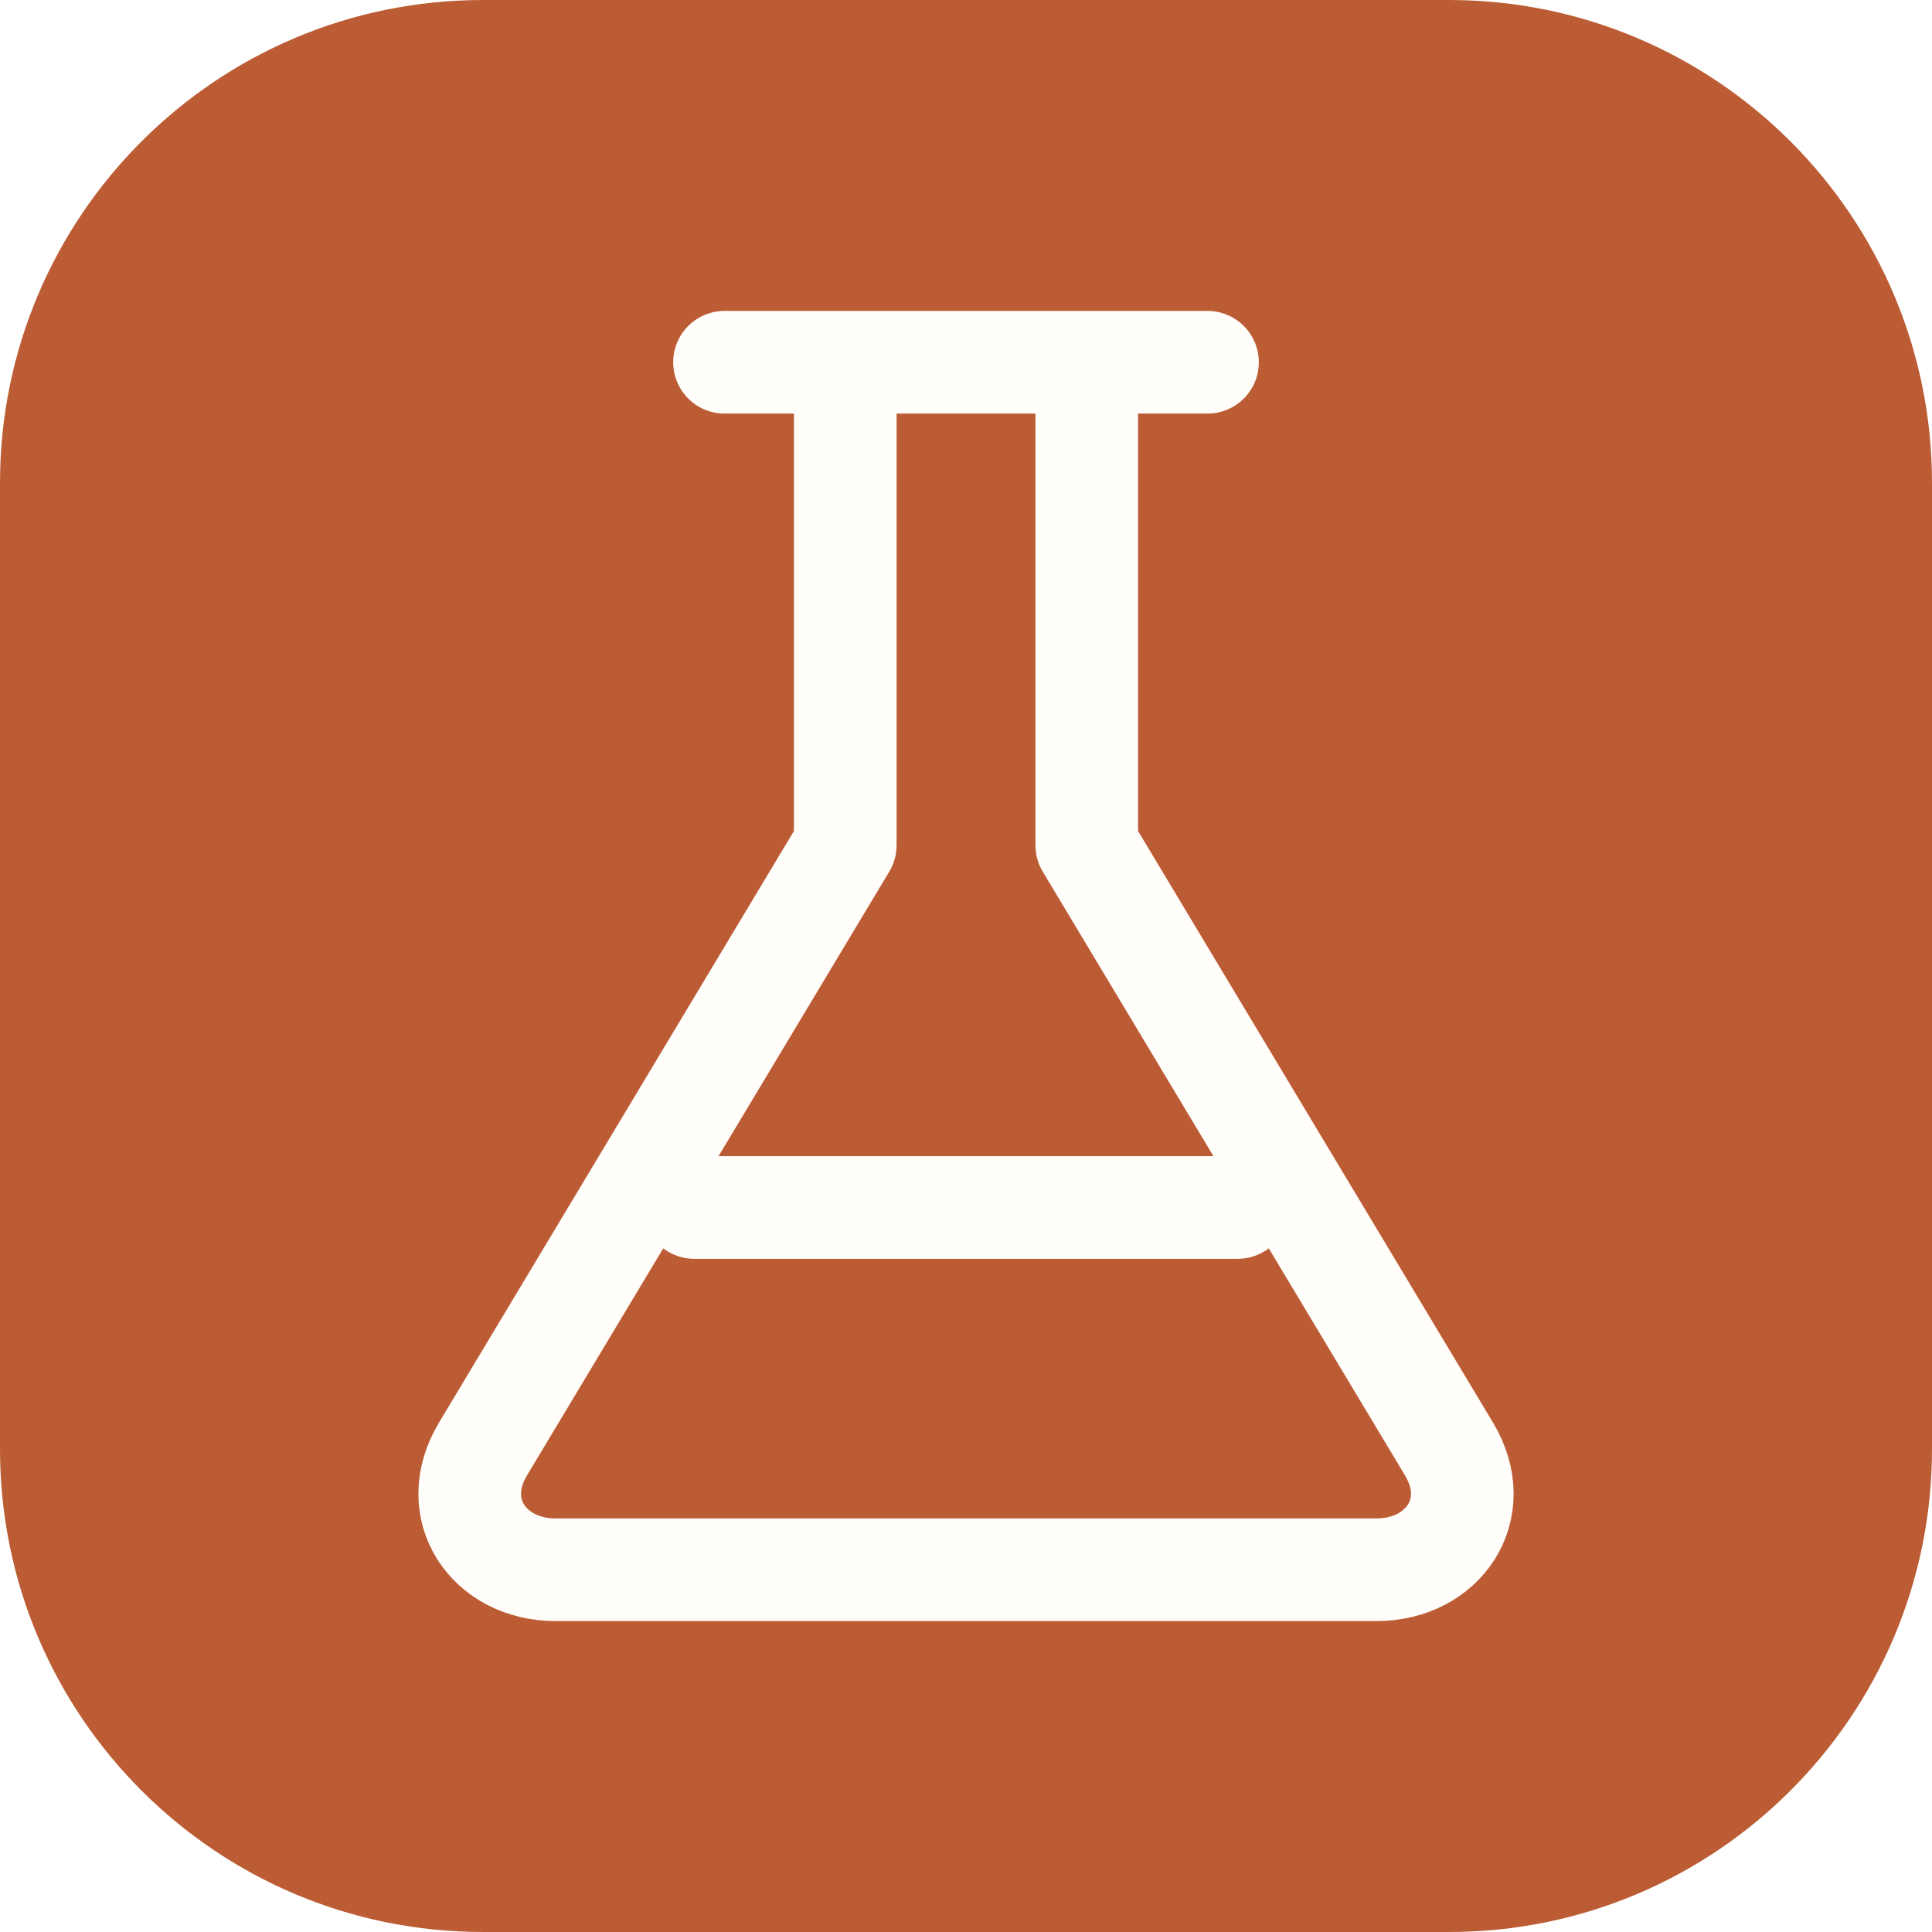
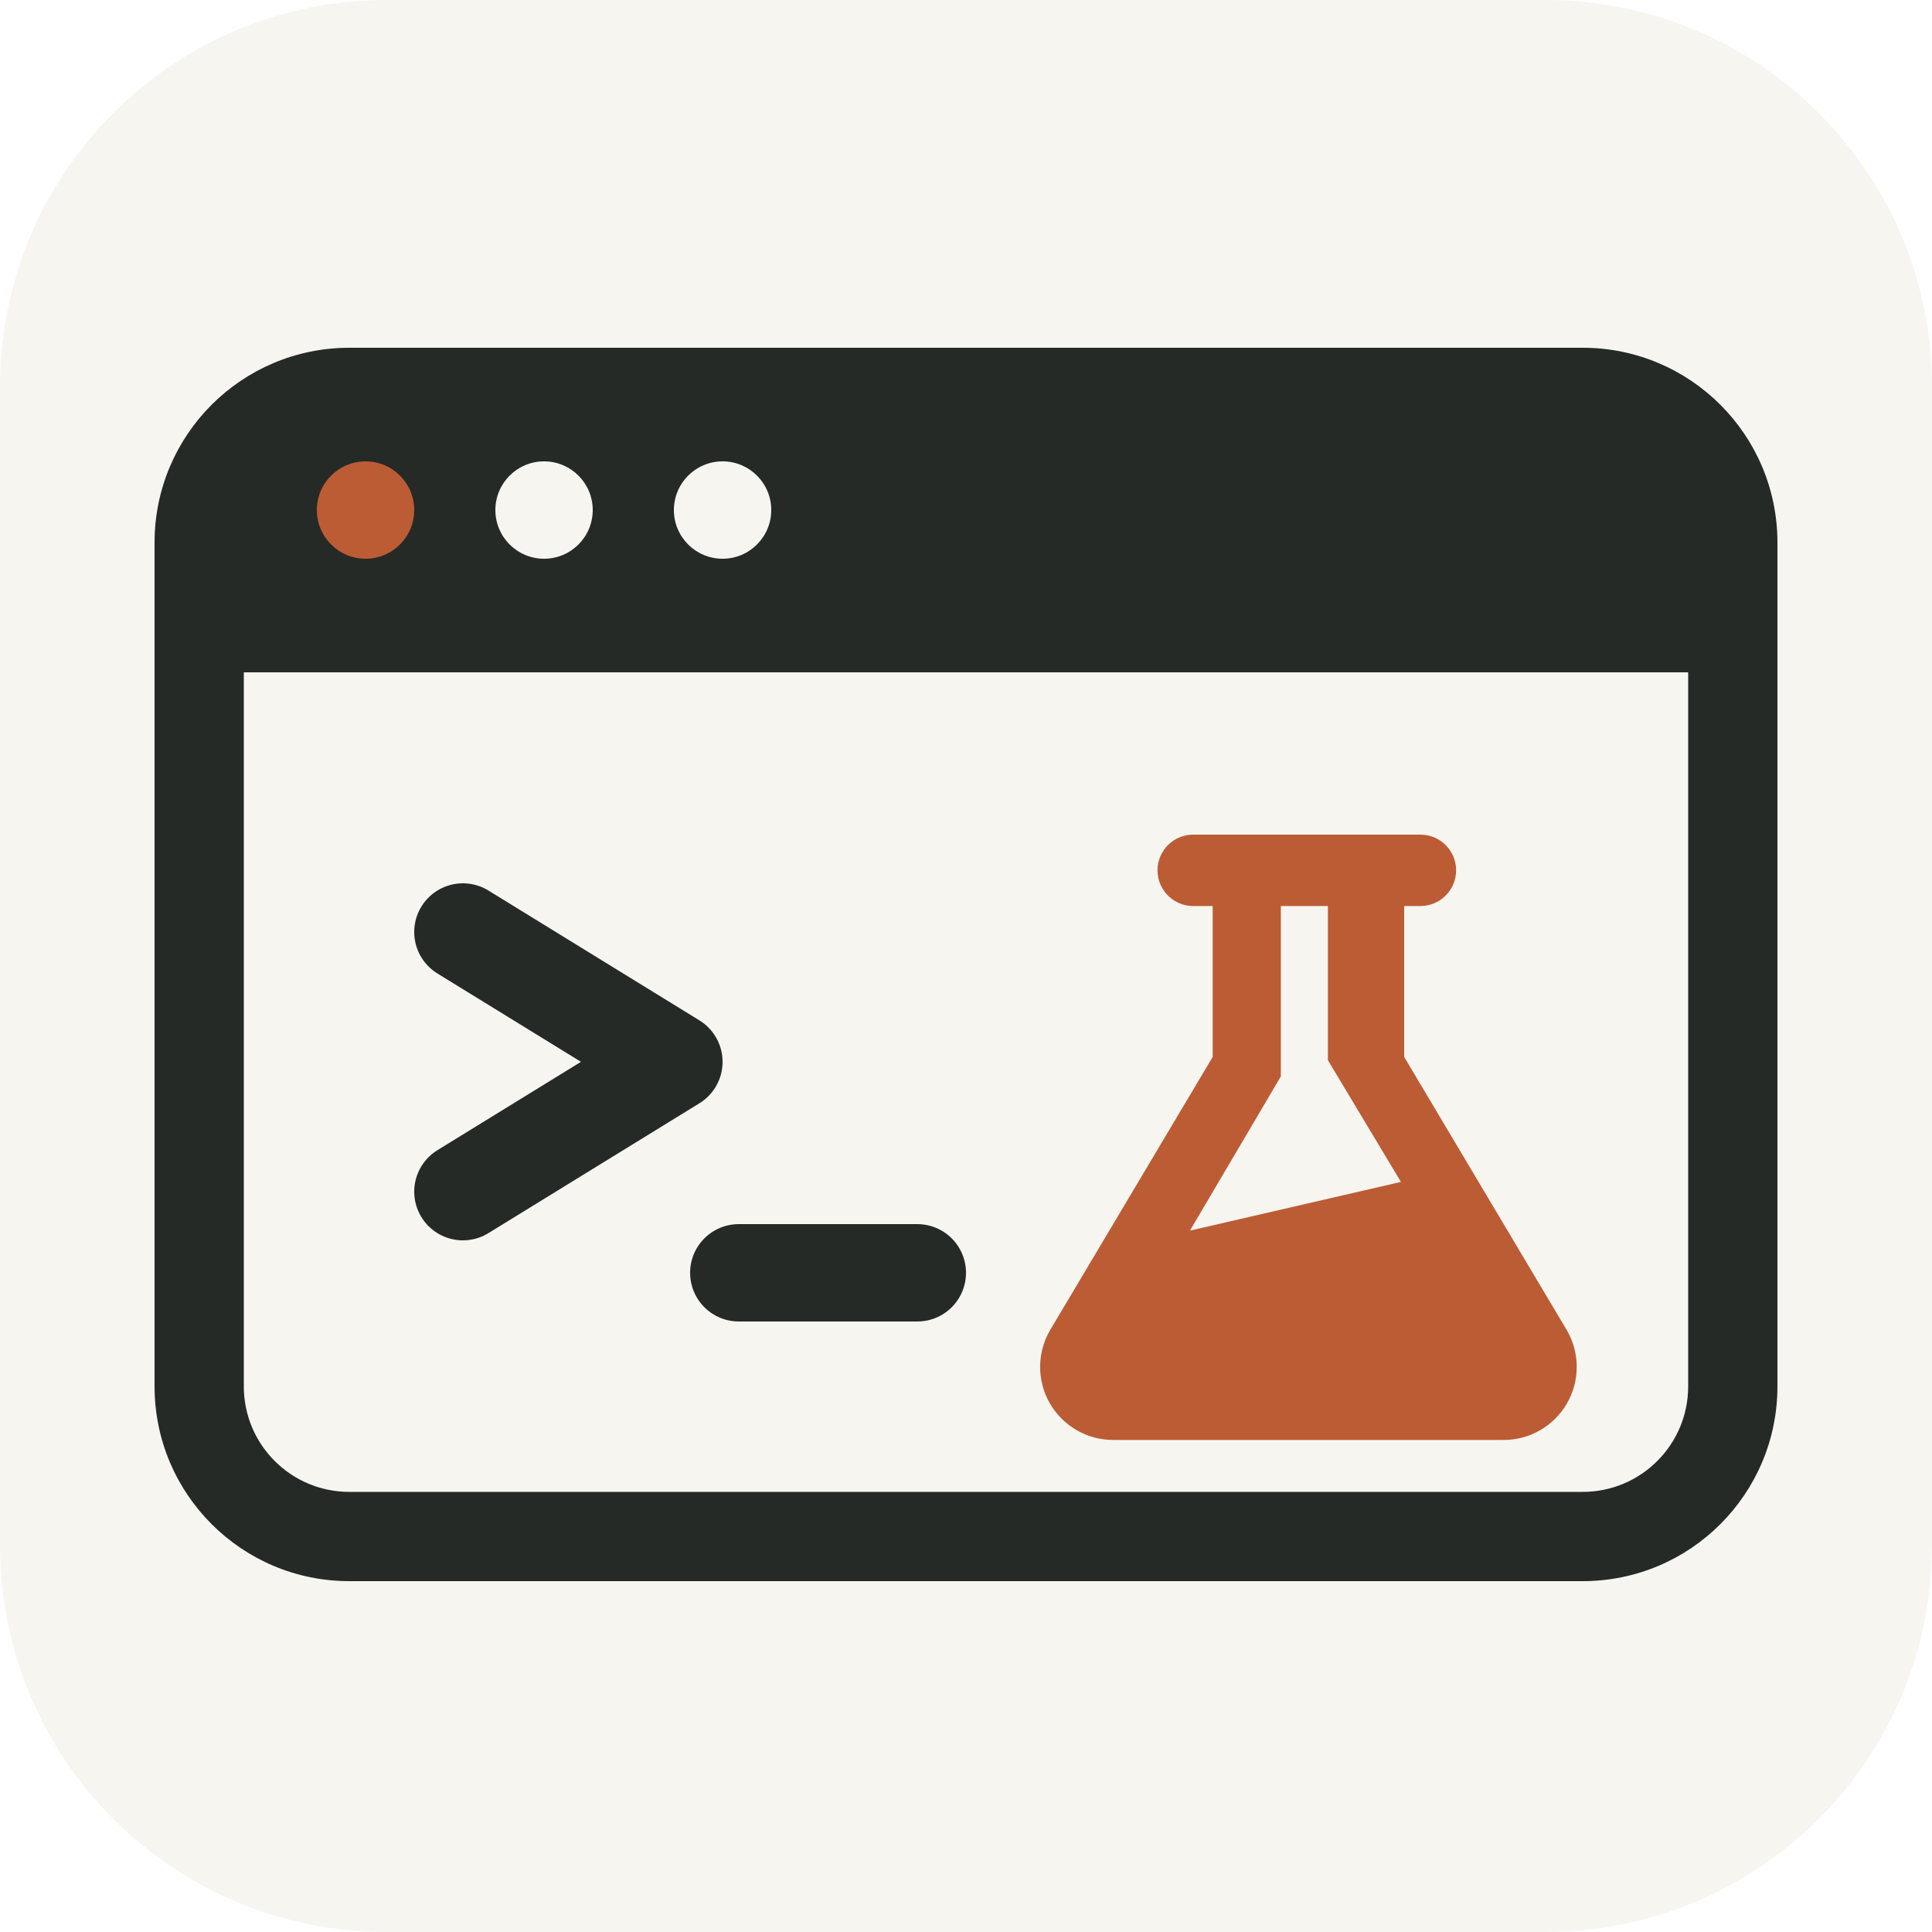
- <svg xmlns="http://www.w3.org/2000/svg" viewBox="0 0 32 32">
-   <rect width="32" height="32" rx="8" fill="#bc5c34" />
-   <g fill="none" stroke="#fffefa" stroke-linecap="round" stroke-linejoin="round" stroke-width="1.7">
-     <path d="M12 6h8M14 6v8L8 24c-.6 1 .1 2 1.2 2h13.6c1.1 0 1.8-1 1.2-2l-6-10V6" />
-     <path d="M11.5 20h9" />
+ <svg xmlns="http://www.w3.org/2000/svg" viewBox="0 0 100 100" fill="none">
+   <rect width="100" height="100" rx="20" fill="#f7f5f0" />
+   <g transform="translate(8 18) scale(.84)">
+     <path fill="#252a27" fill-rule="evenodd" d="M12 0h76a12 12 0 0 1 12 12v52a12 12 0 0 1-12 12H12A12 12 0 0 1 0 64V12A12 12 0 0 1 12 0Zm-6.5 20v44a6.5 6.5 0 0 0 6.5 6.5h76a6.5 6.5 0 0 0 6.5-6.5V20h-89Z" />
+     <circle cx="13" cy="10" r="3" fill="#bc5c34" />
+     <circle cx="24" cy="10" r="3" fill="#f7f5f0" />
+     <circle cx="35" cy="10" r="3" fill="#f7f5f0" />
+     <path d="m19 36 13 8-13 8m17 5h11" stroke="#252a27" stroke-width="6" stroke-linecap="round" stroke-linejoin="round" />
+     <path fill="#bc5c34" fill-rule="evenodd" d="M64 30h14a2.2 2.2 0 0 1 0 4.4h-1v9.3l10 16.8a4.5 4.5 0 0 1-3.9 6.8H59.1a4.5 4.5 0 0 1-3.9-6.8l10-16.8v-9.3H64a2.2 2.2 0 0 1 0-4.4Zm5.4 4.4v10.5l-5.6 9.5 13-3-4.5-7.5v-9.5h-2.9Z" />
  </g>
</svg>
